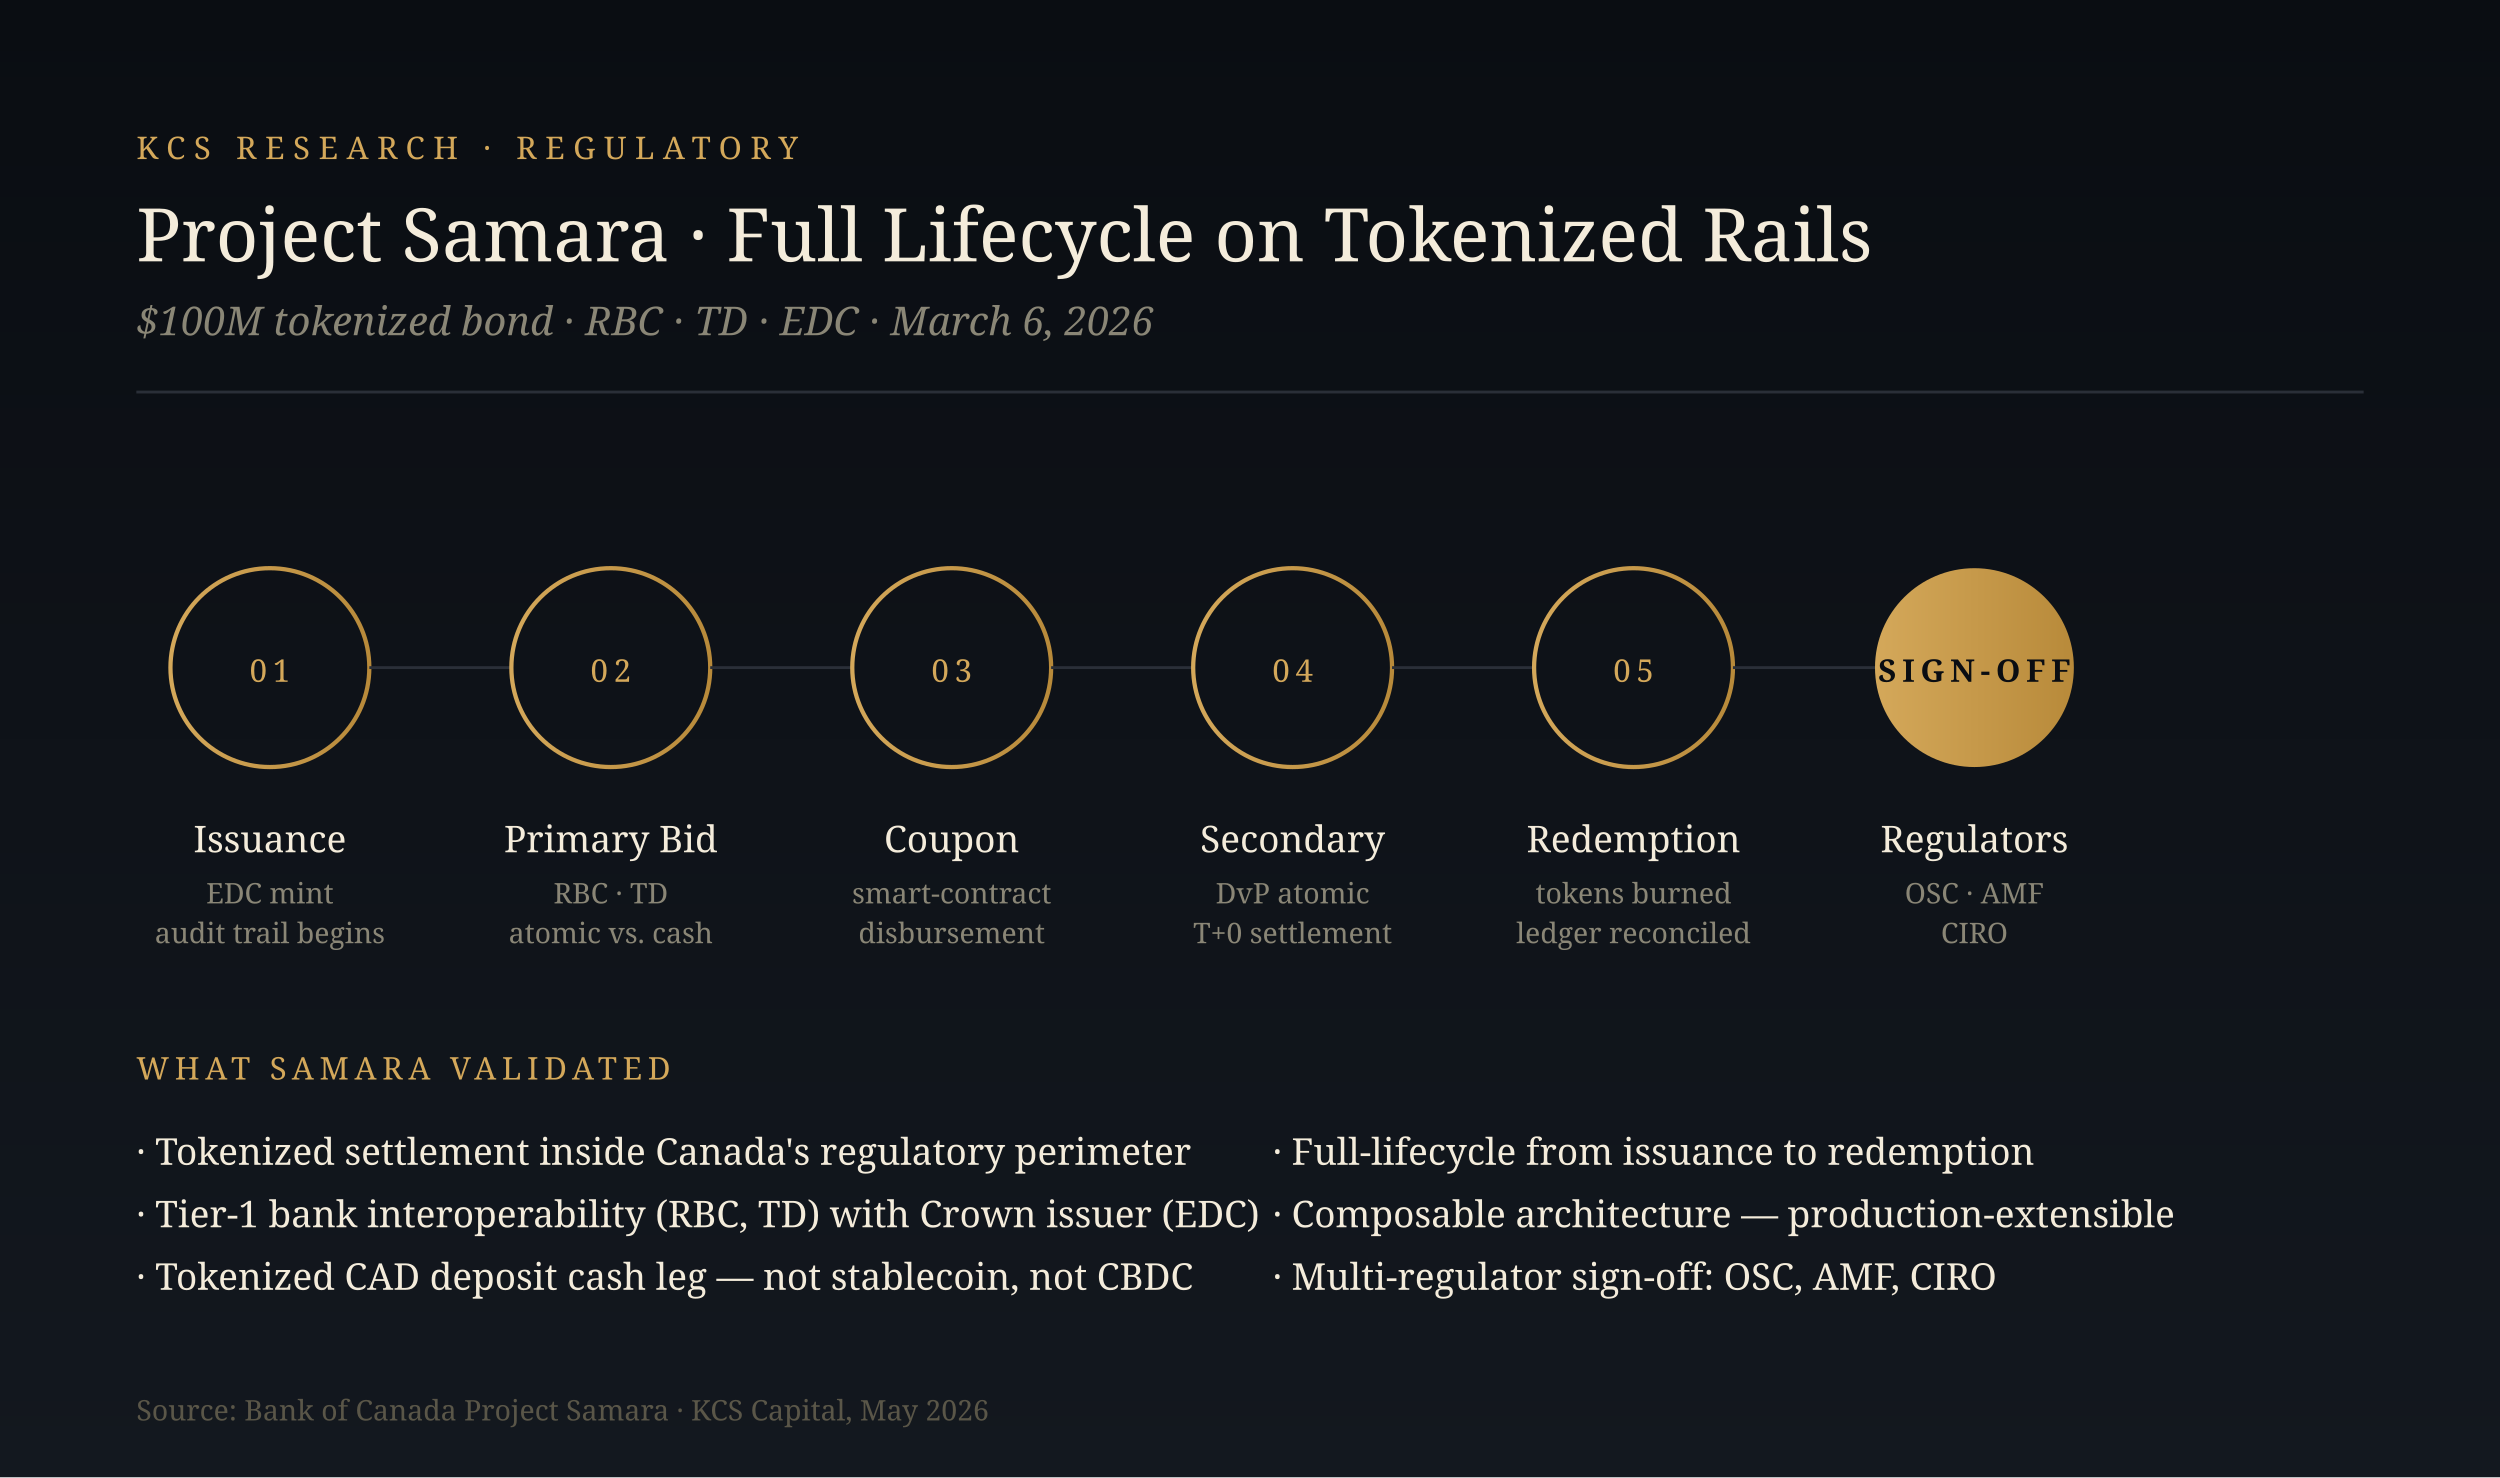
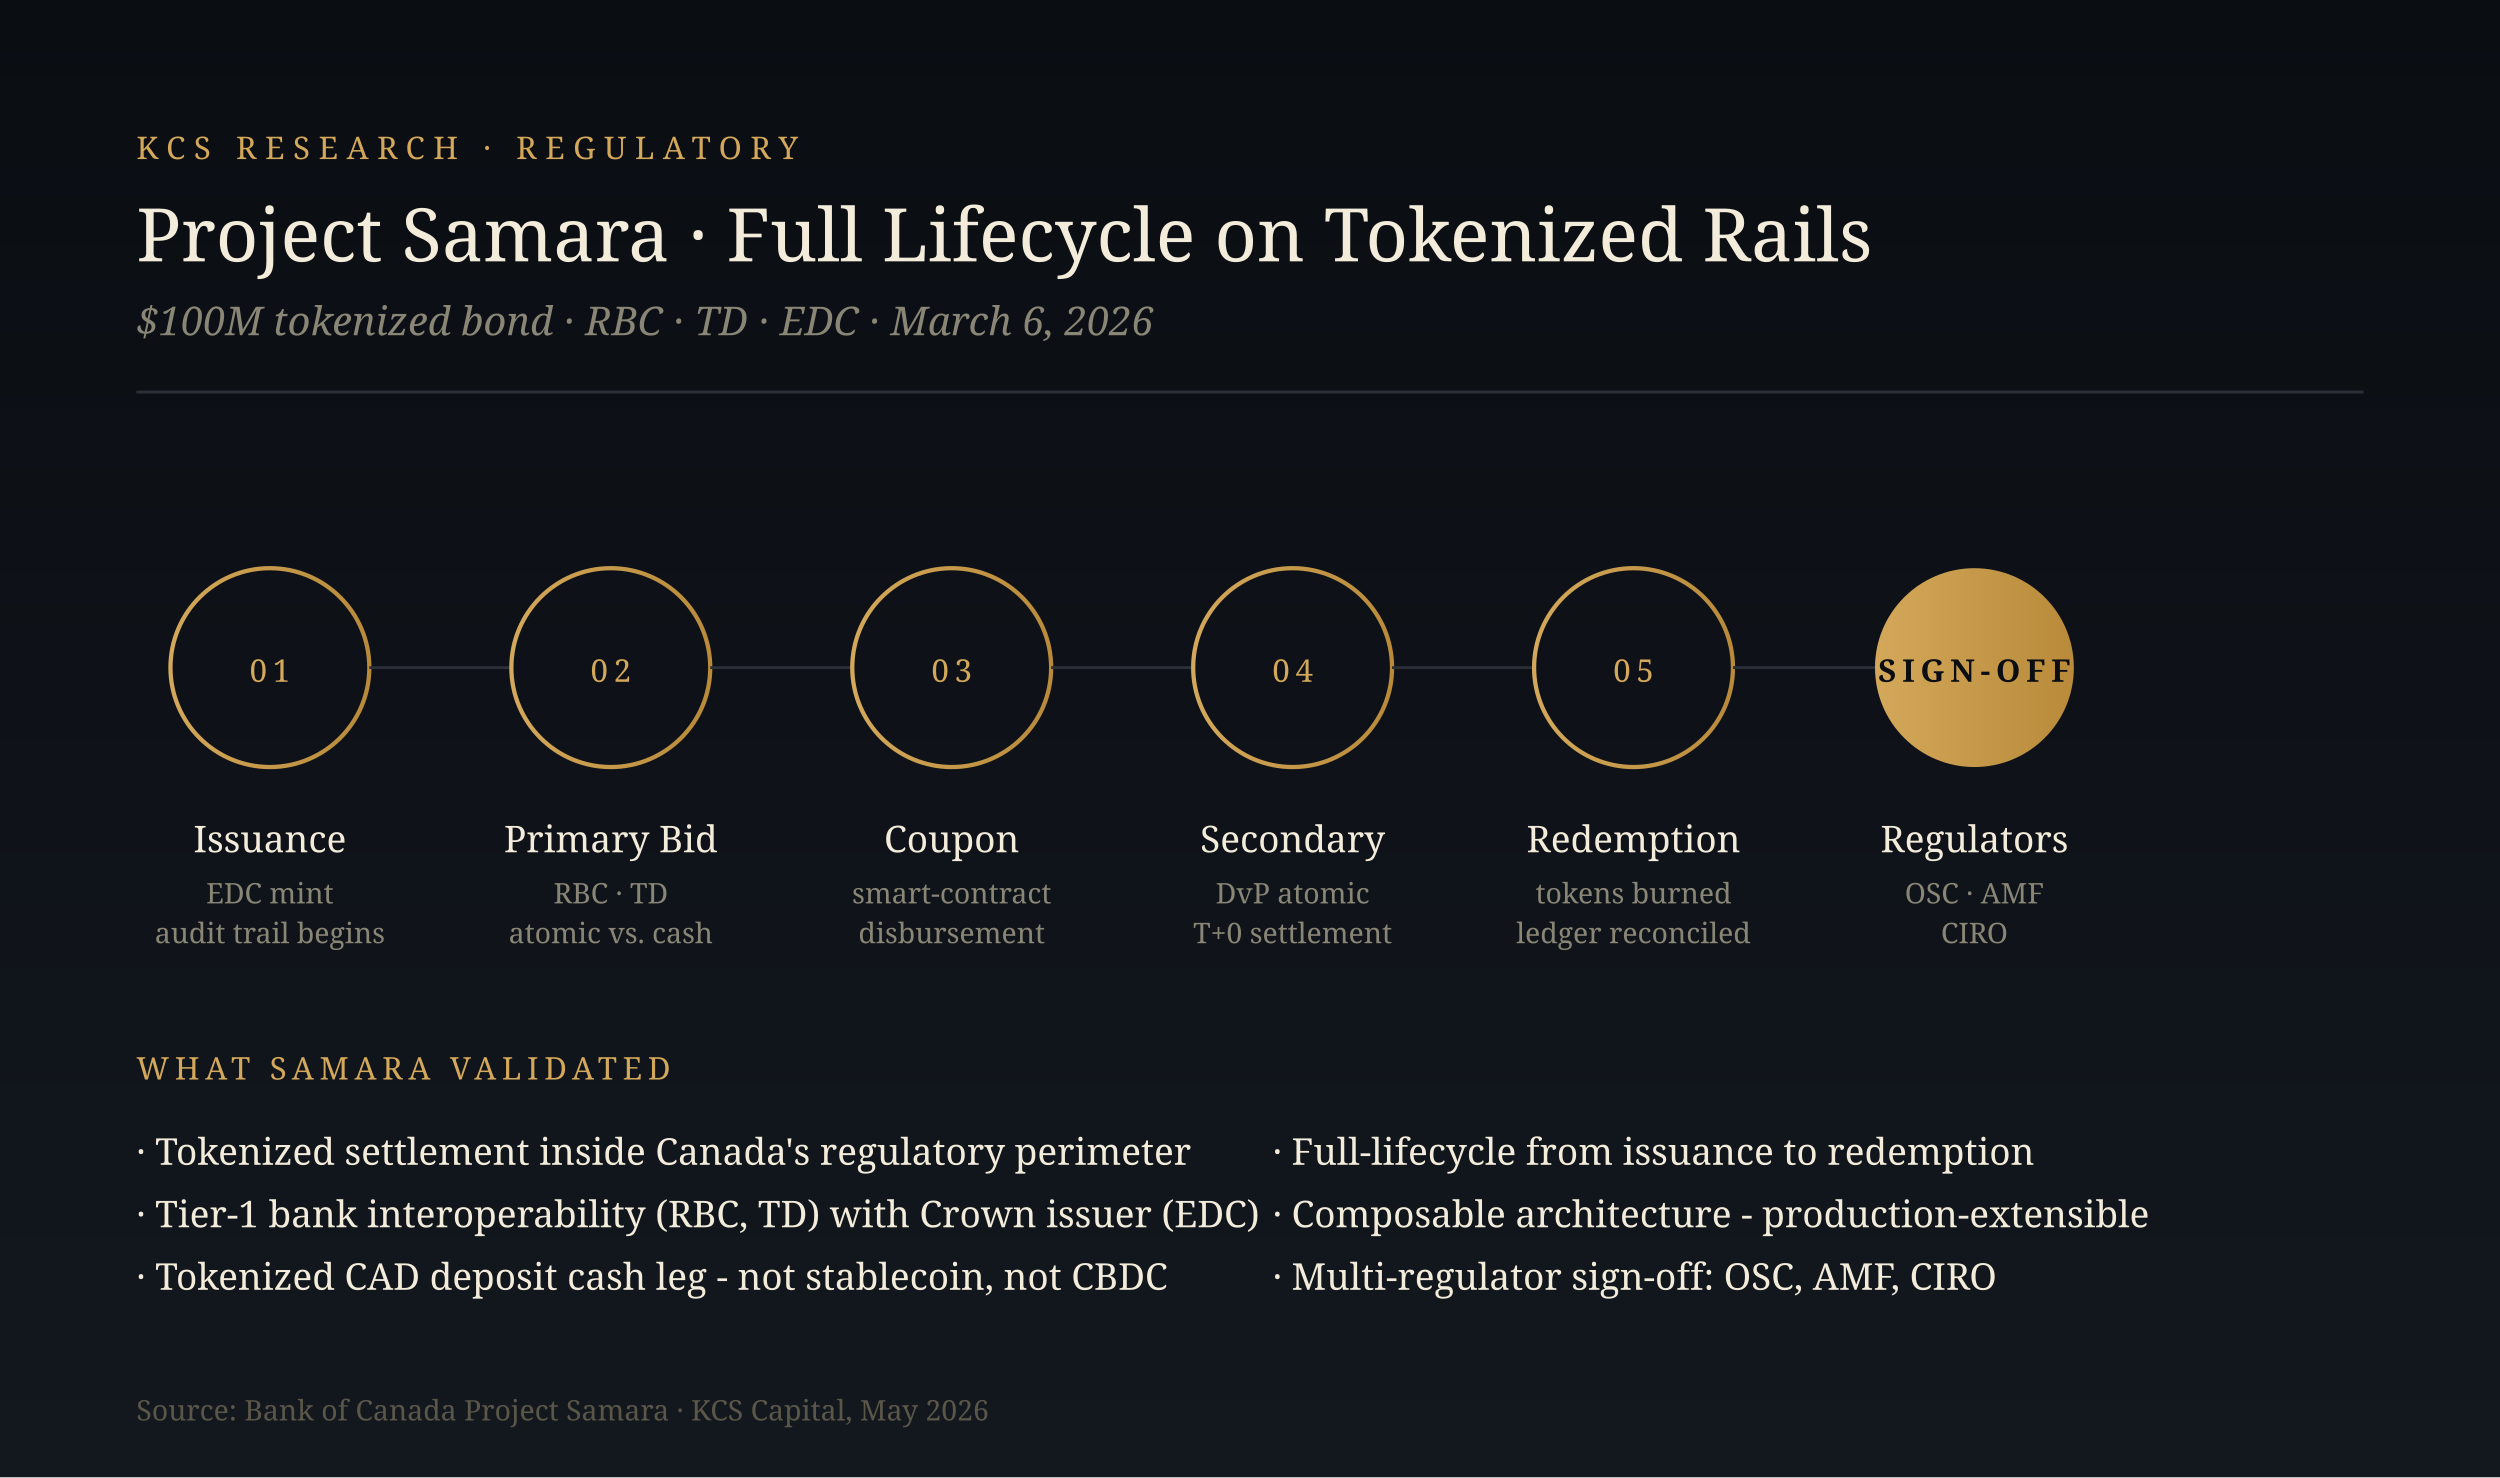
- <svg xmlns="http://www.w3.org/2000/svg" viewBox="0 0 880 520" role="img" aria-label="Project Samara — Tokenized bond lifecycle and regulatory sign-off">
+ <svg xmlns="http://www.w3.org/2000/svg" viewBox="0 0 880 520" role="img" aria-label="Project Samara - Tokenized bond lifecycle and verified participants">
  <defs>
    <linearGradient id="bg2" x1="0" y1="0" x2="0" y2="1">
      <stop offset="0" stop-color="#0a0d12" />
      <stop offset="1" stop-color="#13181f" />
    </linearGradient>
    <linearGradient id="gold2" x1="0" y1="0" x2="1" y2="0">
      <stop offset="0" stop-color="#d4a85a" />
      <stop offset="1" stop-color="#b88a3a" />
    </linearGradient>
  </defs>
  <rect width="880" height="520" fill="url(#bg2)" />
  <text x="48" y="56" fill="#d4a85a" font-family="Georgia, serif" font-size="11" letter-spacing="3">KCS RESEARCH · REGULATORY</text>
  <text x="48" y="92" fill="#f4ecdb" font-family="Georgia, serif" font-size="26" font-weight="500">Project Samara · Full Lifecycle on Tokenized Rails</text>
  <text x="48" y="118" fill="#8a8676" font-family="Georgia, serif" font-size="14" font-style="italic">$100M tokenized bond · RBC · TD · EDC · March 6, 2026</text>
  <line x1="48" y1="138" x2="832" y2="138" stroke="#2a2f38" stroke-width="1" />
  <g font-family="Georgia, serif">
    <g transform="translate(60, 200)">
      <circle cx="35" cy="35" r="35" fill="none" stroke="url(#gold2)" stroke-width="1.5" />
      <text x="35" y="40" fill="#d4a85a" font-size="11" text-anchor="middle" letter-spacing="2">01</text>
      <text x="35" y="100" fill="#f4ecdb" font-size="13" text-anchor="middle">Issuance</text>
      <text x="35" y="118" fill="#8a8676" font-size="10" text-anchor="middle">EDC mint</text>
      <text x="35" y="132" fill="#8a8676" font-size="10" text-anchor="middle">audit trail begins</text>
    </g>
    <line x1="130" y1="235" x2="180" y2="235" stroke="#2a2f38" stroke-width="1" />
    <g transform="translate(180, 200)">
      <circle cx="35" cy="35" r="35" fill="none" stroke="url(#gold2)" stroke-width="1.5" />
      <text x="35" y="40" fill="#d4a85a" font-size="11" text-anchor="middle" letter-spacing="2">02</text>
      <text x="35" y="100" fill="#f4ecdb" font-size="13" text-anchor="middle">Primary Bid</text>
      <text x="35" y="118" fill="#8a8676" font-size="10" text-anchor="middle">RBC · TD</text>
      <text x="35" y="132" fill="#8a8676" font-size="10" text-anchor="middle">atomic vs. cash</text>
    </g>
    <line x1="250" y1="235" x2="300" y2="235" stroke="#2a2f38" stroke-width="1" />
    <g transform="translate(300, 200)">
      <circle cx="35" cy="35" r="35" fill="none" stroke="url(#gold2)" stroke-width="1.5" />
      <text x="35" y="40" fill="#d4a85a" font-size="11" text-anchor="middle" letter-spacing="2">03</text>
      <text x="35" y="100" fill="#f4ecdb" font-size="13" text-anchor="middle">Coupon</text>
      <text x="35" y="118" fill="#8a8676" font-size="10" text-anchor="middle">smart-contract</text>
      <text x="35" y="132" fill="#8a8676" font-size="10" text-anchor="middle">disbursement</text>
    </g>
    <line x1="370" y1="235" x2="420" y2="235" stroke="#2a2f38" stroke-width="1" />
    <g transform="translate(420, 200)">
      <circle cx="35" cy="35" r="35" fill="none" stroke="url(#gold2)" stroke-width="1.5" />
      <text x="35" y="40" fill="#d4a85a" font-size="11" text-anchor="middle" letter-spacing="2">04</text>
      <text x="35" y="100" fill="#f4ecdb" font-size="13" text-anchor="middle">Secondary</text>
      <text x="35" y="118" fill="#8a8676" font-size="10" text-anchor="middle">DvP atomic</text>
      <text x="35" y="132" fill="#8a8676" font-size="10" text-anchor="middle">T+0 settlement</text>
    </g>
    <line x1="490" y1="235" x2="540" y2="235" stroke="#2a2f38" stroke-width="1" />
    <g transform="translate(540, 200)">
      <circle cx="35" cy="35" r="35" fill="none" stroke="url(#gold2)" stroke-width="1.5" />
      <text x="35" y="40" fill="#d4a85a" font-size="11" text-anchor="middle" letter-spacing="2">05</text>
      <text x="35" y="100" fill="#f4ecdb" font-size="13" text-anchor="middle">Redemption</text>
      <text x="35" y="118" fill="#8a8676" font-size="10" text-anchor="middle">tokens burned</text>
      <text x="35" y="132" fill="#8a8676" font-size="10" text-anchor="middle">ledger reconciled</text>
    </g>
    <line x1="610" y1="235" x2="660" y2="235" stroke="#2a2f38" stroke-width="1" />
    <g transform="translate(660, 200)">
      <circle cx="35" cy="35" r="35" fill="url(#gold2)" />
      <text x="35" y="40" fill="#0a0d12" font-size="11" text-anchor="middle" letter-spacing="2" font-weight="700">SIGN-OFF</text>
      <text x="35" y="100" fill="#f4ecdb" font-size="13" text-anchor="middle">Regulators</text>
      <text x="35" y="118" fill="#8a8676" font-size="10" text-anchor="middle">OSC · AMF</text>
      <text x="35" y="132" fill="#8a8676" font-size="10" text-anchor="middle">CIRO</text>
    </g>
  </g>
  <text x="48" y="380" fill="#d4a85a" font-family="Georgia, serif" font-size="11" letter-spacing="2">WHAT SAMARA VALIDATED</text>
  <g font-family="Georgia, serif" fill="#f4ecdb" font-size="13">
    <text x="48" y="410">·  Tokenized settlement inside Canada's regulatory perimeter</text>
    <text x="48" y="432">·  Tier-1 bank interoperability (RBC, TD) with Crown issuer (EDC)</text>
-     <text x="48" y="454">·  Tokenized CAD deposit cash leg — not stablecoin, not CBDC</text>
+     <text x="48" y="454">·  Tokenized CAD deposit cash leg - not stablecoin, not CBDC</text>
    <text x="448" y="410">·  Full-lifecycle from issuance to redemption</text>
-     <text x="448" y="432">·  Composable architecture — production-extensible</text>
+     <text x="448" y="432">·  Composable architecture - production-extensible</text>
    <text x="448" y="454">·  Multi-regulator sign-off: OSC, AMF, CIRO</text>
  </g>
  <text x="48" y="500" fill="#5a5648" font-family="Georgia, serif" font-size="10">Source: Bank of Canada Project Samara · KCS Capital, May 2026</text>
</svg>
